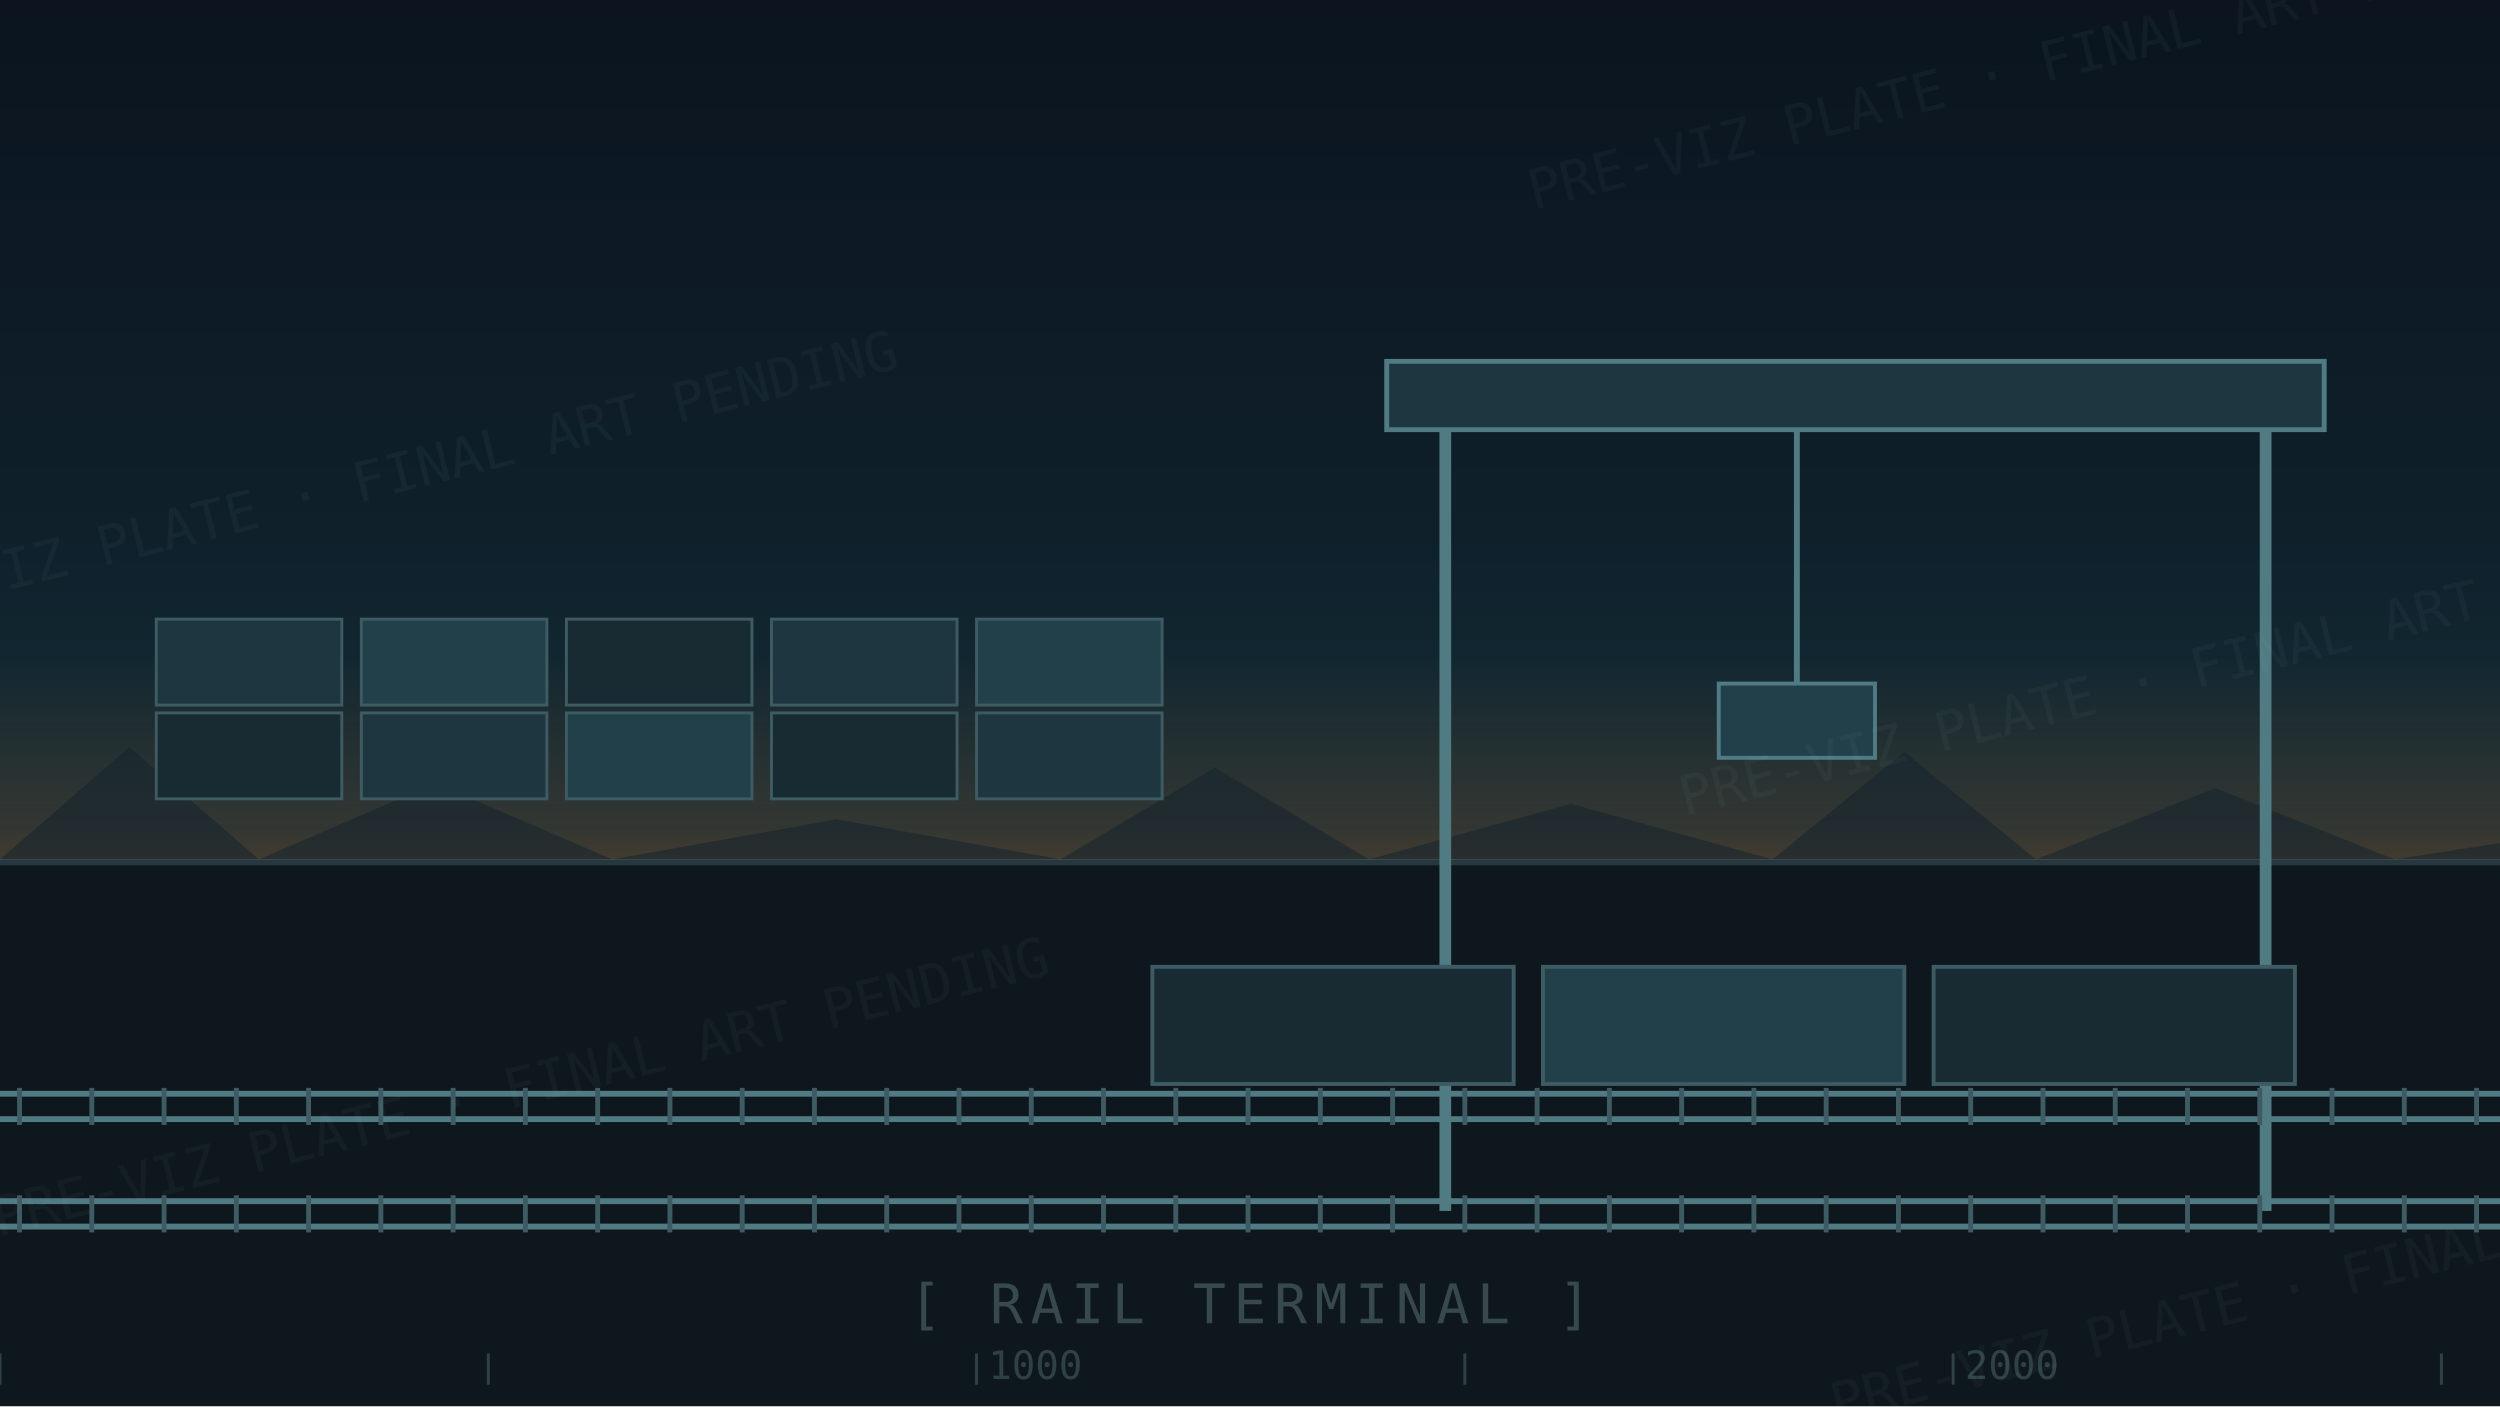
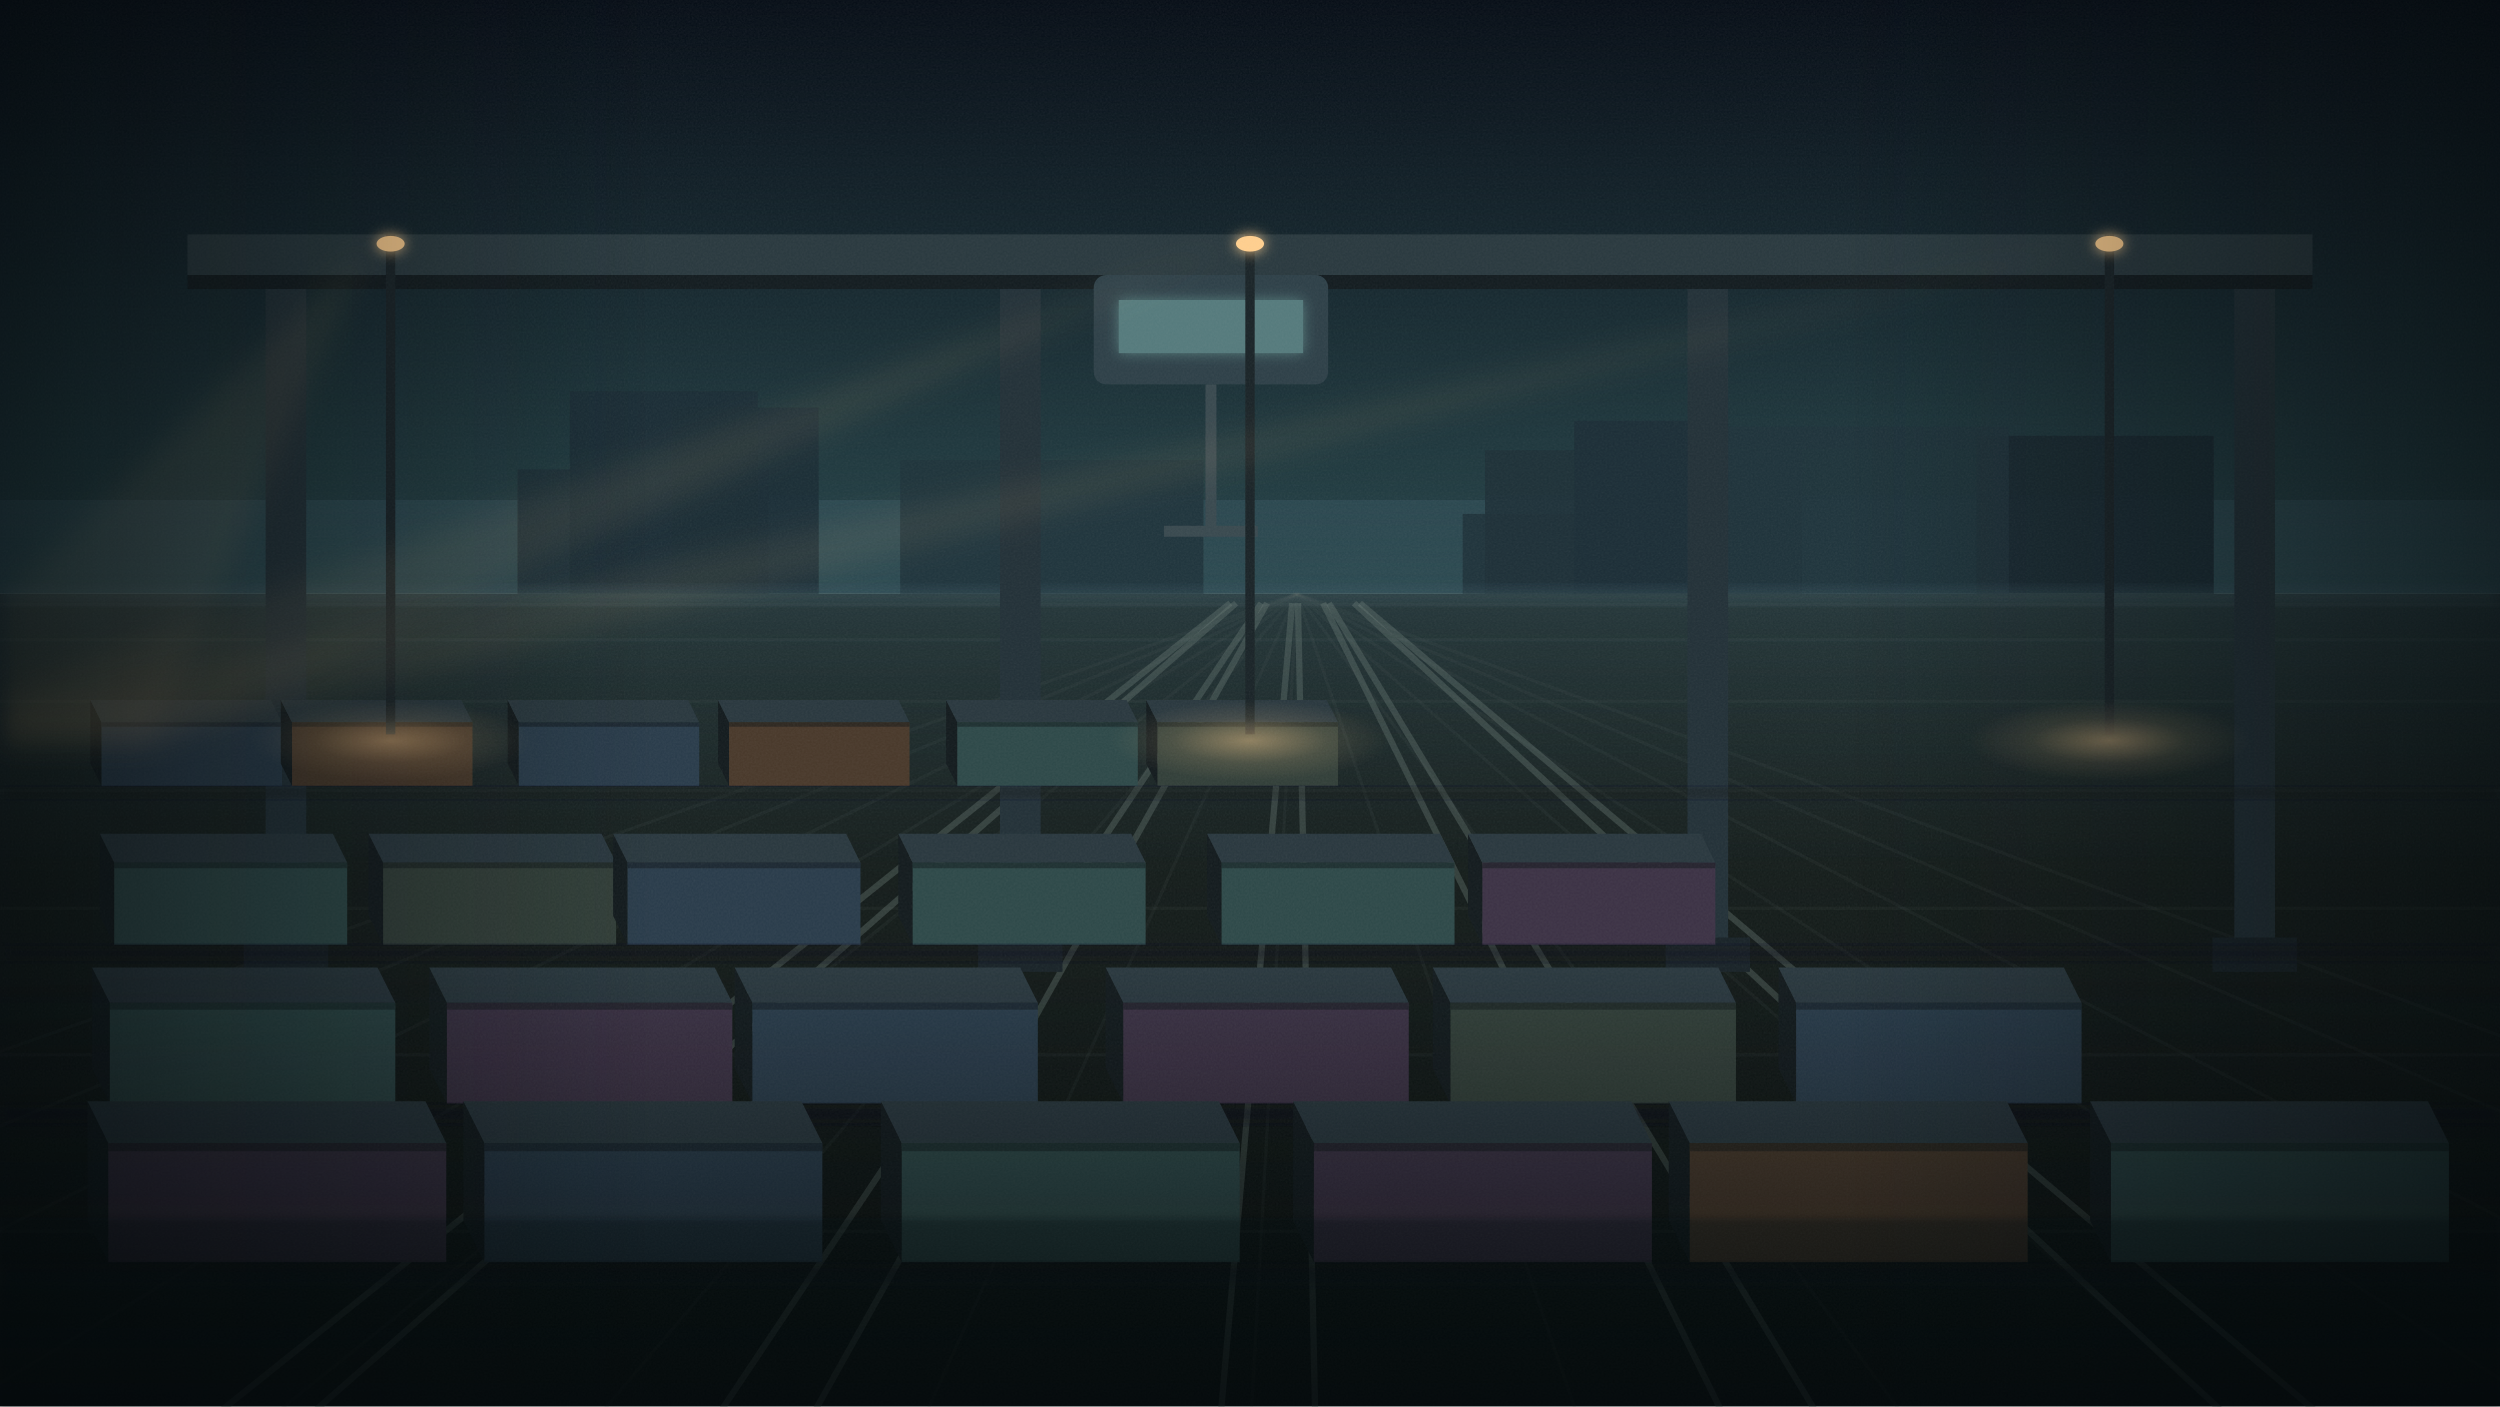
- <svg xmlns="http://www.w3.org/2000/svg" width="2560" height="1440" viewBox="0 0 2560 1440">
+ <svg xmlns="http://www.w3.org/2000/svg" width="1600" height="900" viewBox="0 0 1600 900">
  <defs>
-     <linearGradient id="sky" x1="0" y1="0" x2="0" y2="1">
-       <stop offset="0" stop-color="#0B141F" />
-       <stop offset="0.62" stop-color="#0F202B" />
-       <stop offset="1" stop-color="#153139" />
-     </linearGradient>
-     <linearGradient id="emberband" x1="0" y1="0" x2="0" y2="1">
-       <stop offset="0" stop-color="#6E4527" stop-opacity="0" />
-       <stop offset="0.85" stop-color="#6E4527" stop-opacity="0.34" />
-       <stop offset="1" stop-color="#6E4527" stop-opacity="0.5" />
-     </linearGradient>
+     <filter id="gr" filterUnits="userSpaceOnUse" primitiveUnits="userSpaceOnUse" x="0" y="0" width="200" height="200">
+       <feTurbulence type="fractalNoise" baseFrequency="0.85" numOctaves="3" seed="7" stitchTiles="stitch" />
+       <feColorMatrix values="0 0 0 0 .55 0 0 0 0 .57 0 0 0 0 .54 .7 .7 .7 0 -.78" />
+     </filter>
+     <pattern id="p-gr" patternUnits="userSpaceOnUse" width="200" height="200">
+       <rect width="200" height="200" filter="url(#gr)" />
+     </pattern>
+     <filter id="soft" x="-12%" y="-25%" width="124%" height="150%">
+       <feGaussianBlur stdDeviation="4" />
+     </filter>
+     <filter id="near" x="-10%" y="-18%" width="120%" height="136%">
+       <feGaussianBlur stdDeviation="2.2" />
+     </filter>
+     <filter id="bloom" x="-90%" y="-90%" width="280%" height="280%">
+       <feGaussianBlur stdDeviation="11" result="b" />
+       <feMerge>
+         <feMergeNode in="b" />
+         <feMergeNode in="b" />
+         <feMergeNode in="SourceGraphic" />
+       </feMerge>
+     </filter>
+     <filter id="bloom-s" x="-90%" y="-90%" width="280%" height="280%">
+       <feGaussianBlur stdDeviation="4.5" result="b" />
+       <feMerge>
+         <feMergeNode in="b" />
+         <feMergeNode in="SourceGraphic" />
+       </feMerge>
+     </filter>
+     <filter id="glow" x="-80%" y="-80%" width="260%" height="260%">
+       <feGaussianBlur stdDeviation="9" />
+     </filter>
+     <filter id="fx-bloom-s" x="-90%" y="-90%" width="280%" height="280%">
+       <feGaussianBlur stdDeviation="4.5" result="b" />
+       <feMerge>
+         <feMergeNode in="b" />
+         <feMergeNode in="SourceGraphic" />
+       </feMerge>
+     </filter>
+     <filter id="fx-glow" x="-80%" y="-80%" width="260%" height="260%">
+       <feGaussianBlur stdDeviation="9" />
+     </filter>
+     <filter id="fx-soft" x="-12%" y="-25%" width="124%" height="150%">
+       <feGaussianBlur stdDeviation="4" />
+     </filter>
+     <linearGradient id="g-sky" x1="0" y1="0" x2="0" y2="1">
+       <stop offset="0" stop-color="#080f18" />
+       <stop offset="1" stop-color="#28464b" />
+     </linearGradient>
+     <linearGradient id="g-floor" x1="0" y1="0" x2="0" y2="1">
+       <stop offset="0" stop-color="#1b2422" />
+       <stop offset="1" stop-color="#0c1211" />
+     </linearGradient>
+     <linearGradient id="g-haze" x1="0" y1="0" x2="0" y2="1">
+       <stop offset="0" stop-color="#33505a" stop-opacity="0.6" />
+       <stop offset="1" stop-color="#33505a" stop-opacity="0" />
+     </linearGradient>
+     <linearGradient id="g-vl" x1="0" y1="0" x2="1" y2="0">
+       <stop offset="0" stop-color="#04090b" stop-opacity="0.6" />
+       <stop offset="1" stop-color="#04090b" stop-opacity="0" />
+     </linearGradient>
+     <linearGradient id="g-vr" x1="1" y1="0" x2="0" y2="0">
+       <stop offset="0" stop-color="#04090b" stop-opacity="0.6" />
+       <stop offset="1" stop-color="#04090b" stop-opacity="0" />
+     </linearGradient>
+     <linearGradient id="g-vb" x1="0" y1="1" x2="0" y2="0">
+       <stop offset="0" stop-color="#04090b" stop-opacity="0.72" />
+       <stop offset="1" stop-color="#04090b" stop-opacity="0" />
+     </linearGradient>
+     <radialGradient id="g-pool">
+       <stop offset="0" stop-color="#ffcf8f" stop-opacity="0.45" />
+       <stop offset="0.55" stop-color="#ffcf8f" stop-opacity="0.12" />
+       <stop offset="1" stop-color="#ffcf8f" stop-opacity="0" />
+     </radialGradient>
+     <radialGradient id="g-pool-t">
+       <stop offset="0" stop-color="#7fe6d6" stop-opacity="0.4" />
+       <stop offset="1" stop-color="#7fe6d6" stop-opacity="0" />
+     </radialGradient>
  </defs>
-   <rect x="0" y="0" width="2560" height="880" fill="url(#sky)" />
-   <rect x="0" y="670" width="2560" height="210" fill="url(#emberband)" />
-   <path d="M 0 880 L 132.5 765 L 265 880 L 446 802 L 627 880 L 856.5 839 L 1086 880 L 1244 786 L 1402 880 L 1608.5 823 L 1815 880 L 1950 770 L 2085 880 L 2268.5 807 L 2452 880 L 2684 844 L 2916 880 Z" fill="#14232B" opacity="0.55" />
-   <rect x="0" y="880" width="2560" height="560" fill="#0E171D" />
-   <rect x="0" y="880" width="2560" height="6" fill="#3E5A62" opacity="0.5" />
-   <rect x="160" y="730" width="190" height="88" fill="#182B33" stroke="#3E5A62" stroke-width="3" />
-   <rect x="370" y="730" width="190" height="88" fill="#1E3640" stroke="#3E5A62" stroke-width="3" />
-   <rect x="580" y="730" width="190" height="88" fill="#22404A" stroke="#3E5A62" stroke-width="3" />
-   <rect x="790" y="730" width="190" height="88" fill="#182B33" stroke="#3E5A62" stroke-width="3" />
-   <rect x="1000" y="730" width="190" height="88" fill="#1E3640" stroke="#3E5A62" stroke-width="3" />
-   <rect x="160" y="634" width="190" height="88" fill="#1E3640" stroke="#3E5A62" stroke-width="3" />
-   <rect x="370" y="634" width="190" height="88" fill="#22404A" stroke="#3E5A62" stroke-width="3" />
-   <rect x="580" y="634" width="190" height="88" fill="#182B33" stroke="#3E5A62" stroke-width="3" />
-   <rect x="790" y="634" width="190" height="88" fill="#1E3640" stroke="#3E5A62" stroke-width="3" />
-   <rect x="1000" y="634" width="190" height="88" fill="#22404A" stroke="#3E5A62" stroke-width="3" />
-   <line x1="1480" y1="1240" x2="1480" y2="420" stroke="#517B82" stroke-width="12" />
-   <line x1="2320" y1="1240" x2="2320" y2="420" stroke="#517B82" stroke-width="12" />
-   <rect x="1420" y="370" width="960" height="70" fill="#1E3640" stroke="#517B82" stroke-width="5" />
-   <line x1="1840" y1="440" x2="1840" y2="700" stroke="#517B82" stroke-width="6" />
-   <rect x="1760" y="700" width="160" height="76" fill="#22404A" stroke="#517B82" stroke-width="4" />
-   <line x1="0" y1="1120" x2="2560" y2="1120" stroke="#517B82" stroke-width="6" />
-   <line x1="0" y1="1146" x2="2560" y2="1146" stroke="#517B82" stroke-width="6" />
-   <line x1="20" y1="1114" x2="20" y2="1152" stroke="#3E5A62" stroke-width="5" />
-   <line x1="94" y1="1114" x2="94" y2="1152" stroke="#3E5A62" stroke-width="5" />
-   <line x1="168" y1="1114" x2="168" y2="1152" stroke="#3E5A62" stroke-width="5" />
-   <line x1="242" y1="1114" x2="242" y2="1152" stroke="#3E5A62" stroke-width="5" />
-   <line x1="316" y1="1114" x2="316" y2="1152" stroke="#3E5A62" stroke-width="5" />
-   <line x1="390" y1="1114" x2="390" y2="1152" stroke="#3E5A62" stroke-width="5" />
-   <line x1="464" y1="1114" x2="464" y2="1152" stroke="#3E5A62" stroke-width="5" />
-   <line x1="538" y1="1114" x2="538" y2="1152" stroke="#3E5A62" stroke-width="5" />
-   <line x1="612" y1="1114" x2="612" y2="1152" stroke="#3E5A62" stroke-width="5" />
-   <line x1="686" y1="1114" x2="686" y2="1152" stroke="#3E5A62" stroke-width="5" />
-   <line x1="760" y1="1114" x2="760" y2="1152" stroke="#3E5A62" stroke-width="5" />
-   <line x1="834" y1="1114" x2="834" y2="1152" stroke="#3E5A62" stroke-width="5" />
-   <line x1="908" y1="1114" x2="908" y2="1152" stroke="#3E5A62" stroke-width="5" />
-   <line x1="982" y1="1114" x2="982" y2="1152" stroke="#3E5A62" stroke-width="5" />
-   <line x1="1056" y1="1114" x2="1056" y2="1152" stroke="#3E5A62" stroke-width="5" />
-   <line x1="1130" y1="1114" x2="1130" y2="1152" stroke="#3E5A62" stroke-width="5" />
-   <line x1="1204" y1="1114" x2="1204" y2="1152" stroke="#3E5A62" stroke-width="5" />
-   <line x1="1278" y1="1114" x2="1278" y2="1152" stroke="#3E5A62" stroke-width="5" />
-   <line x1="1352" y1="1114" x2="1352" y2="1152" stroke="#3E5A62" stroke-width="5" />
-   <line x1="1426" y1="1114" x2="1426" y2="1152" stroke="#3E5A62" stroke-width="5" />
-   <line x1="1500" y1="1114" x2="1500" y2="1152" stroke="#3E5A62" stroke-width="5" />
-   <line x1="1574" y1="1114" x2="1574" y2="1152" stroke="#3E5A62" stroke-width="5" />
-   <line x1="1648" y1="1114" x2="1648" y2="1152" stroke="#3E5A62" stroke-width="5" />
-   <line x1="1722" y1="1114" x2="1722" y2="1152" stroke="#3E5A62" stroke-width="5" />
-   <line x1="1796" y1="1114" x2="1796" y2="1152" stroke="#3E5A62" stroke-width="5" />
-   <line x1="1870" y1="1114" x2="1870" y2="1152" stroke="#3E5A62" stroke-width="5" />
-   <line x1="1944" y1="1114" x2="1944" y2="1152" stroke="#3E5A62" stroke-width="5" />
-   <line x1="2018" y1="1114" x2="2018" y2="1152" stroke="#3E5A62" stroke-width="5" />
-   <line x1="2092" y1="1114" x2="2092" y2="1152" stroke="#3E5A62" stroke-width="5" />
-   <line x1="2166" y1="1114" x2="2166" y2="1152" stroke="#3E5A62" stroke-width="5" />
-   <line x1="2240" y1="1114" x2="2240" y2="1152" stroke="#3E5A62" stroke-width="5" />
-   <line x1="2314" y1="1114" x2="2314" y2="1152" stroke="#3E5A62" stroke-width="5" />
-   <line x1="2388" y1="1114" x2="2388" y2="1152" stroke="#3E5A62" stroke-width="5" />
-   <line x1="2462" y1="1114" x2="2462" y2="1152" stroke="#3E5A62" stroke-width="5" />
-   <line x1="2536" y1="1114" x2="2536" y2="1152" stroke="#3E5A62" stroke-width="5" />
-   <line x1="0" y1="1230" x2="2560" y2="1230" stroke="#517B82" stroke-width="6" />
-   <line x1="0" y1="1256" x2="2560" y2="1256" stroke="#517B82" stroke-width="6" />
-   <line x1="20" y1="1224" x2="20" y2="1262" stroke="#3E5A62" stroke-width="5" />
-   <line x1="94" y1="1224" x2="94" y2="1262" stroke="#3E5A62" stroke-width="5" />
-   <line x1="168" y1="1224" x2="168" y2="1262" stroke="#3E5A62" stroke-width="5" />
-   <line x1="242" y1="1224" x2="242" y2="1262" stroke="#3E5A62" stroke-width="5" />
-   <line x1="316" y1="1224" x2="316" y2="1262" stroke="#3E5A62" stroke-width="5" />
-   <line x1="390" y1="1224" x2="390" y2="1262" stroke="#3E5A62" stroke-width="5" />
-   <line x1="464" y1="1224" x2="464" y2="1262" stroke="#3E5A62" stroke-width="5" />
-   <line x1="538" y1="1224" x2="538" y2="1262" stroke="#3E5A62" stroke-width="5" />
-   <line x1="612" y1="1224" x2="612" y2="1262" stroke="#3E5A62" stroke-width="5" />
-   <line x1="686" y1="1224" x2="686" y2="1262" stroke="#3E5A62" stroke-width="5" />
-   <line x1="760" y1="1224" x2="760" y2="1262" stroke="#3E5A62" stroke-width="5" />
-   <line x1="834" y1="1224" x2="834" y2="1262" stroke="#3E5A62" stroke-width="5" />
-   <line x1="908" y1="1224" x2="908" y2="1262" stroke="#3E5A62" stroke-width="5" />
-   <line x1="982" y1="1224" x2="982" y2="1262" stroke="#3E5A62" stroke-width="5" />
-   <line x1="1056" y1="1224" x2="1056" y2="1262" stroke="#3E5A62" stroke-width="5" />
-   <line x1="1130" y1="1224" x2="1130" y2="1262" stroke="#3E5A62" stroke-width="5" />
-   <line x1="1204" y1="1224" x2="1204" y2="1262" stroke="#3E5A62" stroke-width="5" />
-   <line x1="1278" y1="1224" x2="1278" y2="1262" stroke="#3E5A62" stroke-width="5" />
-   <line x1="1352" y1="1224" x2="1352" y2="1262" stroke="#3E5A62" stroke-width="5" />
-   <line x1="1426" y1="1224" x2="1426" y2="1262" stroke="#3E5A62" stroke-width="5" />
-   <line x1="1500" y1="1224" x2="1500" y2="1262" stroke="#3E5A62" stroke-width="5" />
-   <line x1="1574" y1="1224" x2="1574" y2="1262" stroke="#3E5A62" stroke-width="5" />
-   <line x1="1648" y1="1224" x2="1648" y2="1262" stroke="#3E5A62" stroke-width="5" />
-   <line x1="1722" y1="1224" x2="1722" y2="1262" stroke="#3E5A62" stroke-width="5" />
-   <line x1="1796" y1="1224" x2="1796" y2="1262" stroke="#3E5A62" stroke-width="5" />
-   <line x1="1870" y1="1224" x2="1870" y2="1262" stroke="#3E5A62" stroke-width="5" />
-   <line x1="1944" y1="1224" x2="1944" y2="1262" stroke="#3E5A62" stroke-width="5" />
-   <line x1="2018" y1="1224" x2="2018" y2="1262" stroke="#3E5A62" stroke-width="5" />
-   <line x1="2092" y1="1224" x2="2092" y2="1262" stroke="#3E5A62" stroke-width="5" />
-   <line x1="2166" y1="1224" x2="2166" y2="1262" stroke="#3E5A62" stroke-width="5" />
-   <line x1="2240" y1="1224" x2="2240" y2="1262" stroke="#3E5A62" stroke-width="5" />
-   <line x1="2314" y1="1224" x2="2314" y2="1262" stroke="#3E5A62" stroke-width="5" />
-   <line x1="2388" y1="1224" x2="2388" y2="1262" stroke="#3E5A62" stroke-width="5" />
-   <line x1="2462" y1="1224" x2="2462" y2="1262" stroke="#3E5A62" stroke-width="5" />
-   <line x1="2536" y1="1224" x2="2536" y2="1262" stroke="#3E5A62" stroke-width="5" />
-   <rect x="1180" y="990" width="370" height="120" fill="#182B33" stroke="#3E5A62" stroke-width="4" />
-   <rect x="1580" y="990" width="370" height="120" fill="#22404A" stroke="#3E5A62" stroke-width="4" />
-   <rect x="1980" y="990" width="370" height="120" fill="#182B33" stroke="#3E5A62" stroke-width="4" />
-   <text x="1280" y="1355" font-family="ui-monospace, 'Cascadia Mono', 'Menlo', monospace" font-size="56" letter-spacing="7.84" text-anchor="middle" fill="rgba(150,192,185,0.3)">[ RAIL TERMINAL ]</text>
-   <g font-family="ui-monospace, 'Cascadia Mono', 'Menlo', monospace" font-size="40" fill="rgba(150,192,185,0.25)">
-     <line x1="0" y1="1386" x2="0" y2="1418" stroke="rgba(150,192,185,0.25)" stroke-width="3" />
-     <line x1="500" y1="1386" x2="500" y2="1418" stroke="rgba(150,192,185,0.25)" stroke-width="3" />
-     <line x1="1000" y1="1386" x2="1000" y2="1418" stroke="rgba(150,192,185,0.25)" stroke-width="3" />
-     <text x="1012" y="1412">1000</text>
-     <line x1="1500" y1="1386" x2="1500" y2="1418" stroke="rgba(150,192,185,0.25)" stroke-width="3" />
-     <line x1="2000" y1="1386" x2="2000" y2="1418" stroke="rgba(150,192,185,0.25)" stroke-width="3" />
-     <text x="2012" y="1412">2000</text>
-     <line x1="2500" y1="1386" x2="2500" y2="1418" stroke="rgba(150,192,185,0.25)" stroke-width="3" />
+   <rect width="1600" height="380" fill="url(#g-sky)" />
+   <rect y="380" width="1600" height="520" fill="url(#g-floor)" />
+   <rect y="320" width="1600" height="240" fill="url(#g-haze)" />
+   <rect x="331.2" y="300.4" width="160.7" height="79.6" fill="#1e3038" opacity="0.9" />
+   <rect x="936.1" y="328.9" width="98.5" height="51.1" fill="#20333b" opacity="0.9" />
+   <rect x="364.6" y="250.3" width="120.5" height="129.7" fill="#1c2e36" opacity="0.9" />
+   <rect x="1264.9" y="278.9" width="151.9" height="101.1" fill="#1a2931" opacity="0.9" />
+   <rect x="950.4" y="288.1" width="202.8" height="91.9" fill="#1f3139" opacity="0.9" />
+   <rect x="1007.4" y="269.3" width="98.3" height="110.7" fill="#1d2f37" opacity="0.9" />
+   <rect x="430" y="260.8" width="94" height="119.2" fill="#1c2e36" opacity="0.9" />
+   <rect x="1081.4" y="272.9" width="204.2" height="107.1" fill="#20343c" opacity="0.9" />
+   <rect x="576.1" y="294.4" width="194.1" height="85.6" fill="#20343c" opacity="0.9" />
+   <g filter="url(#soft)">
+     <rect y="376" width="1600" height="10" fill="#3b5a5e" opacity="0.4" />
  </g>
-   <g font-family="ui-monospace, 'Cascadia Mono', 'Menlo', monospace" font-size="56" fill="rgba(150,192,185,0.05)" transform="rotate(-14 1280 720)" text-anchor="middle">
-     <text x="460" y="300">PRE-VIZ PLATE · FINAL ART PENDING</text>
-     <text x="2240" y="300">PRE-VIZ PLATE · FINAL ART PENDING</text>
-     <text x="460" y="940">PRE-VIZ PLATE · FINAL ART PENDING</text>
-     <text x="2240" y="940">PRE-VIZ PLATE · FINAL ART PENDING</text>
-     <text x="460" y="1580">PRE-VIZ PLATE · FINAL ART PENDING</text>
-     <text x="2240" y="1580">PRE-VIZ PLATE · FINAL ART PENDING</text>
-   </g>
+   <path d="M -700 920 L 830 380" stroke="#5b6b66" stroke-width="2" opacity="0.1" fill="none" />
+   <path d="M -485.7 920 L 830 380" stroke="#5b6b66" stroke-width="2" opacity="0.1" fill="none" />
+   <path d="M -271.4 920 L 830 380" stroke="#5b6b66" stroke-width="2" opacity="0.1" fill="none" />
+   <path d="M -57.1 920 L 830 380" stroke="#5b6b66" stroke-width="2" opacity="0.1" fill="none" />
+   <path d="M 157.1 920 L 830 380" stroke="#5b6b66" stroke-width="2" opacity="0.1" fill="none" />
+   <path d="M 371.4 920 L 830 380" stroke="#5b6b66" stroke-width="2" opacity="0.1" fill="none" />
+   <path d="M 585.7 920 L 830 380" stroke="#5b6b66" stroke-width="2" opacity="0.1" fill="none" />
+   <path d="M 800 920 L 830 380" stroke="#5b6b66" stroke-width="2" opacity="0.1" fill="none" />
+   <path d="M 1014.3 920 L 830 380" stroke="#5b6b66" stroke-width="2" opacity="0.1" fill="none" />
+   <path d="M 1228.6 920 L 830 380" stroke="#5b6b66" stroke-width="2" opacity="0.1" fill="none" />
+   <path d="M 1442.9 920 L 830 380" stroke="#5b6b66" stroke-width="2" opacity="0.1" fill="none" />
+   <path d="M 1657.1 920 L 830 380" stroke="#5b6b66" stroke-width="2" opacity="0.1" fill="none" />
+   <path d="M 1871.4 920 L 830 380" stroke="#5b6b66" stroke-width="2" opacity="0.1" fill="none" />
+   <path d="M 2085.7 920 L 830 380" stroke="#5b6b66" stroke-width="2" opacity="0.1" fill="none" />
+   <path d="M 2300 920 L 830 380" stroke="#5b6b66" stroke-width="2" opacity="0.1" fill="none" />
+   <path d="M 0 386.9 L 1600 386.9" stroke="#5b6b66" stroke-width="2" opacity="0.1" fill="none" />
+   <path d="M 0 409.4 L 1600 409.4" stroke="#5b6b66" stroke-width="2" opacity="0.1" fill="none" />
+   <path d="M 0 448.8 L 1600 448.8" stroke="#5b6b66" stroke-width="2" opacity="0.1" fill="none" />
+   <path d="M 0 506 L 1600 506" stroke="#5b6b66" stroke-width="2" opacity="0.1" fill="none" />
+   <path d="M 0 581.3 L 1600 581.3" stroke="#5b6b66" stroke-width="2" opacity="0.1" fill="none" />
+   <path d="M 0 675.1 L 1600 675.1" stroke="#5b6b66" stroke-width="2" opacity="0.1" fill="none" />
+   <path d="M 0 788 L 1600 788" stroke="#5b6b66" stroke-width="2" opacity="0.1" fill="none" />
+   <path d="M 120 920 L 787.4 386" stroke="#6d7d78" stroke-width="4" opacity="0.35" fill="none" />
+   <path d="M 182 920 L 791.1 386" stroke="#6d7d78" stroke-width="4" opacity="0.35" fill="none" />
+   <path d="M 450 920 L 807.2 386" stroke="#6d7d78" stroke-width="4" opacity="0.35" fill="none" />
+   <path d="M 512 920 L 810.9 386" stroke="#6d7d78" stroke-width="4" opacity="0.35" fill="none" />
+   <path d="M 780 920 L 827 386" stroke="#6d7d78" stroke-width="4" opacity="0.35" fill="none" />
+   <path d="M 842 920 L 830.7 386" stroke="#6d7d78" stroke-width="4" opacity="0.35" fill="none" />
+   <path d="M 1110 920 L 846.8 386" stroke="#6d7d78" stroke-width="4" opacity="0.35" fill="none" />
+   <path d="M 1172 920 L 850.5 386" stroke="#6d7d78" stroke-width="4" opacity="0.35" fill="none" />
+   <path d="M 1440 920 L 866.6 386" stroke="#6d7d78" stroke-width="4" opacity="0.35" fill="none" />
+   <path d="M 1502 920 L 870.3 386" stroke="#6d7d78" stroke-width="4" opacity="0.35" fill="none" />
+   <rect x="120" y="150" width="1360" height="26" fill="#2b3a40" />
+   <rect x="120" y="176" width="1360" height="9" fill="#141d21" />
+   <rect x="170" y="185" width="26" height="430" fill="#243239" />
+   <rect x="156" y="600" width="54" height="22" fill="#1a2429" />
+   <rect x="640" y="185" width="26" height="430" fill="#243239" />
+   <rect x="626" y="600" width="54" height="22" fill="#1a2429" />
+   <rect x="1080" y="185" width="26" height="430" fill="#243239" />
+   <rect x="1066" y="600" width="54" height="22" fill="#1a2429" />
+   <rect x="1430" y="185" width="26" height="430" fill="#243239" />
+   <rect x="1416" y="600" width="54" height="22" fill="#1a2429" />
+   <rect x="700" y="176" width="150" height="70" rx="8" fill="#2f4149" />
+   <rect x="716" y="192" width="118" height="34" fill="#9fe8dc" opacity="0.35" filter="url(#bloom-s)" />
+   <path d="M 775 246 L 775 340 M 745 340 h 60" stroke="#3a4a50" stroke-width="7" fill="none" />
+   <path d="M 65 503 L 57.8 488.7 L 57.8 448 L 65 462.3 Z" fill="#141c1f" />
+   <path d="M 65 462.3 L 180.5 462.3 L 173.3 448 L 57.8 448 Z" fill="#2b3940" />
+   <rect x="65" y="462.3" width="115.5" height="40.7" fill="#2b3d4c" />
+   <rect x="65" y="462.3" width="115.5" height="2.8" fill="#0d1416" opacity="0.45" />
+   <path d="M 186.9 503 L 179.7 488.7 L 179.7 448 L 186.9 462.3 Z" fill="#141c1f" />
+   <path d="M 186.9 462.3 L 302.4 462.3 L 295.2 448 L 179.7 448 Z" fill="#2b3940" />
+   <rect x="186.9" y="462.3" width="115.5" height="40.7" fill="#4a3a2c" />
+   <rect x="186.9" y="462.3" width="115.5" height="2.8" fill="#0d1416" opacity="0.45" />
+   <path d="M 332 503 L 324.9 488.7 L 324.9 448 L 332 462.3 Z" fill="#141c1f" />
+   <path d="M 332 462.3 L 447.5 462.3 L 440.4 448 L 324.9 448 Z" fill="#2b3940" />
+   <rect x="332" y="462.3" width="115.5" height="40.7" fill="#2b3d4c" />
+   <rect x="332" y="462.3" width="115.5" height="2.8" fill="#0d1416" opacity="0.45" />
+   <path d="M 466.6 503 L 459.5 488.7 L 459.5 448 L 466.6 462.3 Z" fill="#141c1f" />
+   <path d="M 466.6 462.3 L 582.1 462.3 L 575 448 L 459.5 448 Z" fill="#2b3940" />
+   <rect x="466.6" y="462.3" width="115.5" height="40.7" fill="#4a3a2c" />
+   <rect x="466.6" y="462.3" width="115.5" height="2.8" fill="#0d1416" opacity="0.45" />
+   <path d="M 612.7 503 L 605.5 488.7 L 605.5 448 L 612.7 462.3 Z" fill="#141c1f" />
+   <path d="M 612.7 462.3 L 728.2 462.3 L 721 448 L 605.5 448 Z" fill="#2b3940" />
+   <rect x="612.7" y="462.3" width="115.5" height="40.7" fill="#2f4a4a" />
+   <rect x="612.7" y="462.3" width="115.5" height="2.8" fill="#0d1416" opacity="0.45" />
+   <path d="M 740.8 503 L 733.6 488.7 L 733.6 448 L 740.8 462.3 Z" fill="#141c1f" />
+   <path d="M 740.8 462.3 L 856.3 462.3 L 849.1 448 L 733.6 448 Z" fill="#2b3940" />
+   <rect x="740.8" y="462.3" width="115.5" height="40.7" fill="#33403a" />
+   <rect x="740.8" y="462.3" width="115.5" height="2.8" fill="#0d1416" opacity="0.45" />
+   <rect x="0" y="504.1" width="1600" height="6.6" fill="#0a1012" opacity="0.5" filter="url(#soft)" />
+   <path d="M 73.1 604.6 L 63.9 586.1 L 63.9 533.6 L 73.1 552.1 Z" fill="#141c1f" />
+   <path d="M 73.1 552.1 L 222.2 552.1 L 213 533.6 L 63.9 533.6 Z" fill="#2b3940" />
+   <rect x="73.1" y="552.1" width="149.1" height="52.5" fill="#2f4a4a" />
+   <rect x="73.1" y="552.1" width="149.1" height="3.6" fill="#0d1416" opacity="0.45" />
+   <path d="M 245.2 604.6 L 235.9 586.1 L 235.9 533.6 L 245.2 552.1 Z" fill="#141c1f" />
+   <path d="M 245.2 552.1 L 394.3 552.1 L 385 533.6 L 235.9 533.6 Z" fill="#2b3940" />
+   <rect x="245.2" y="552.1" width="149.1" height="52.5" fill="#33403a" />
+   <rect x="245.2" y="552.1" width="149.1" height="3.6" fill="#0d1416" opacity="0.45" />
+   <path d="M 401.6 604.6 L 392.4 586.1 L 392.4 533.6 L 401.6 552.1 Z" fill="#141c1f" />
+   <path d="M 401.6 552.1 L 550.7 552.1 L 541.5 533.6 L 392.4 533.6 Z" fill="#2b3940" />
+   <rect x="401.6" y="552.1" width="149.1" height="52.5" fill="#2b3d4c" />
+   <rect x="401.6" y="552.1" width="149.1" height="3.6" fill="#0d1416" opacity="0.45" />
+   <path d="M 584.1 604.6 L 574.9 586.1 L 574.9 533.6 L 584.1 552.1 Z" fill="#141c1f" />
+   <path d="M 584.1 552.1 L 733.2 552.1 L 724 533.6 L 574.9 533.6 Z" fill="#2b3940" />
+   <rect x="584.1" y="552.1" width="149.1" height="52.5" fill="#2f4a4a" />
+   <rect x="584.1" y="552.1" width="149.1" height="3.6" fill="#0d1416" opacity="0.45" />
+   <path d="M 781.8 604.6 L 772.5 586.1 L 772.5 533.6 L 781.8 552.1 Z" fill="#141c1f" />
+   <path d="M 781.8 552.1 L 930.9 552.1 L 921.6 533.6 L 772.5 533.6 Z" fill="#2b3940" />
+   <rect x="781.8" y="552.1" width="149.1" height="52.5" fill="#2f4a4a" />
+   <rect x="781.8" y="552.1" width="149.1" height="3.6" fill="#0d1416" opacity="0.45" />
+   <path d="M 948.7 604.6 L 939.5 586.1 L 939.5 533.6 L 948.7 552.1 Z" fill="#141c1f" />
+   <path d="M 948.7 552.1 L 1097.8 552.1 L 1088.6 533.6 L 939.5 533.6 Z" fill="#2b3940" />
+   <rect x="948.7" y="552.1" width="149.1" height="52.5" fill="#3d3346" />
+   <rect x="948.7" y="552.1" width="149.1" height="3.6" fill="#0d1416" opacity="0.45" />
+   <rect x="0" y="606" width="1600" height="8.5" fill="#0a1012" opacity="0.5" filter="url(#soft)" />
+   <path d="M 70.3 706.2 L 58.9 683.6 L 58.9 619.2 L 70.3 641.8 Z" fill="#141c1f" />
+   <path d="M 70.3 641.8 L 253 641.8 L 241.6 619.2 L 58.9 619.2 Z" fill="#2b3940" />
+   <rect x="70.3" y="641.8" width="182.7" height="64.4" fill="#2f4a4a" />
+   <rect x="70.3" y="641.8" width="182.7" height="4.4" fill="#0d1416" opacity="0.45" />
+   <path d="M 286 706.2 L 274.7 683.6 L 274.7 619.2 L 286 641.8 Z" fill="#141c1f" />
+   <path d="M 286 641.8 L 468.7 641.8 L 457.4 619.2 L 274.7 619.2 Z" fill="#2b3940" />
+   <rect x="286" y="641.8" width="182.7" height="64.4" fill="#3d3346" />
+   <rect x="286" y="641.8" width="182.7" height="4.4" fill="#0d1416" opacity="0.45" />
+   <path d="M 481.5 706.2 L 470.2 683.6 L 470.2 619.2 L 481.5 641.8 Z" fill="#141c1f" />
+   <path d="M 481.5 641.8 L 664.2 641.8 L 652.9 619.2 L 470.2 619.2 Z" fill="#2b3940" />
+   <rect x="481.5" y="641.8" width="182.7" height="64.4" fill="#2b3d4c" />
+   <rect x="481.5" y="641.8" width="182.7" height="4.4" fill="#0d1416" opacity="0.45" />
+   <path d="M 718.9 706.2 L 707.6 683.6 L 707.6 619.2 L 718.9 641.8 Z" fill="#141c1f" />
+   <path d="M 718.9 641.8 L 901.6 641.8 L 890.3 619.2 L 707.6 619.2 Z" fill="#2b3940" />
+   <rect x="718.9" y="641.8" width="182.7" height="64.4" fill="#3d3346" />
+   <rect x="718.9" y="641.8" width="182.7" height="4.4" fill="#0d1416" opacity="0.45" />
+   <path d="M 928.3 706.2 L 917 683.6 L 917 619.2 L 928.3 641.8 Z" fill="#141c1f" />
+   <path d="M 928.3 641.8 L 1111 641.8 L 1099.7 619.2 L 917 619.2 Z" fill="#2b3940" />
+   <rect x="928.3" y="641.8" width="182.7" height="64.4" fill="#33403a" />
+   <rect x="928.3" y="641.8" width="182.7" height="4.4" fill="#0d1416" opacity="0.45" />
+   <path d="M 1149.5 706.2 L 1138.2 683.6 L 1138.2 619.2 L 1149.5 641.8 Z" fill="#141c1f" />
+   <path d="M 1149.5 641.8 L 1332.2 641.8 L 1320.9 619.2 L 1138.2 619.2 Z" fill="#2b3940" />
+   <rect x="1149.5" y="641.8" width="182.7" height="64.4" fill="#2b3d4c" />
+   <rect x="1149.5" y="641.8" width="182.7" height="4.4" fill="#0d1416" opacity="0.45" />
+   <rect x="0" y="707.9" width="1600" height="10.4" fill="#0a1012" opacity="0.5" filter="url(#soft)" />
+   <path d="M 69.3 807.8 L 56 781 L 56 704.8 L 69.3 731.6 Z" fill="#141c1f" />
+   <path d="M 69.3 731.6 L 285.6 731.6 L 272.3 704.8 L 56 704.8 Z" fill="#2b3940" />
+   <rect x="69.3" y="731.6" width="216.3" height="76.2" fill="#3d3346" />
+   <rect x="69.3" y="731.6" width="216.3" height="5.2" fill="#0d1416" opacity="0.45" />
+   <path d="M 310 807.8 L 296.6 781 L 296.6 704.8 L 310 731.6 Z" fill="#141c1f" />
+   <path d="M 310 731.6 L 526.3 731.6 L 512.9 704.8 L 296.6 704.8 Z" fill="#2b3940" />
+   <rect x="310" y="731.6" width="216.3" height="76.2" fill="#2b3d4c" />
+   <rect x="310" y="731.6" width="216.3" height="5.2" fill="#0d1416" opacity="0.45" />
+   <path d="M 577.1 807.8 L 563.8 781 L 563.8 704.8 L 577.1 731.6 Z" fill="#141c1f" />
+   <path d="M 577.1 731.6 L 793.4 731.6 L 780.1 704.8 L 563.8 704.8 Z" fill="#2b3940" />
+   <rect x="577.1" y="731.6" width="216.3" height="76.2" fill="#2f4a4a" />
+   <rect x="577.1" y="731.6" width="216.3" height="5.2" fill="#0d1416" opacity="0.45" />
+   <path d="M 840.9 807.8 L 827.6 781 L 827.6 704.8 L 840.9 731.6 Z" fill="#141c1f" />
+   <path d="M 840.9 731.6 L 1057.2 731.6 L 1043.9 704.8 L 827.6 704.8 Z" fill="#2b3940" />
+   <rect x="840.9" y="731.6" width="216.3" height="76.2" fill="#3d3346" />
+   <rect x="840.9" y="731.6" width="216.3" height="5.2" fill="#0d1416" opacity="0.45" />
+   <path d="M 1081.4 807.8 L 1068 781 L 1068 704.8 L 1081.4 731.6 Z" fill="#141c1f" />
+   <path d="M 1081.4 731.6 L 1297.7 731.6 L 1284.3 704.8 L 1068 704.8 Z" fill="#2b3940" />
+   <rect x="1081.4" y="731.6" width="216.3" height="76.2" fill="#4a3a2c" />
+   <rect x="1081.4" y="731.6" width="216.3" height="5.2" fill="#0d1416" opacity="0.45" />
+   <path d="M 1351 807.8 L 1337.6 781 L 1337.6 704.8 L 1351 731.6 Z" fill="#141c1f" />
+   <path d="M 1351 731.6 L 1567.3 731.6 L 1553.9 704.8 L 1337.6 704.8 Z" fill="#2b3940" />
+   <rect x="1351" y="731.6" width="216.3" height="76.2" fill="#2f4a4a" />
+   <rect x="1351" y="731.6" width="216.3" height="5.2" fill="#0d1416" opacity="0.45" />
+   <rect x="0" y="809.9" width="1600" height="12.4" fill="#0a1012" opacity="0.5" filter="url(#soft)" />
+   <rect x="247" y="150" width="6" height="320" fill="#1b2529" />
+   <ellipse cx="250" cy="156" rx="9" ry="5" fill="#ffcf8f" filter="url(#bloom-s)" />
+   <ellipse cx="250" cy="474" rx="90" ry="26" fill="url(#g-pool)" />
+   <path d="M 236 158 L 96 476 L -96 476 Z" fill="#ffcf8f" opacity="0.08" filter="url(#glow)" />
+   <rect x="797" y="150" width="6" height="320" fill="#1b2529" />
+   <ellipse cx="800" cy="156" rx="9" ry="5" fill="#ffcf8f" filter="url(#bloom-s)" />
+   <ellipse cx="800" cy="474" rx="90" ry="26" fill="url(#g-pool)" />
+   <path d="M 786 158 L 96 476 L -96 476 Z" fill="#ffcf8f" opacity="0.08" filter="url(#glow)" />
+   <rect x="1347" y="150" width="6" height="320" fill="#1b2529" />
+   <ellipse cx="1350" cy="156" rx="9" ry="5" fill="#ffcf8f" filter="url(#bloom-s)" />
+   <ellipse cx="1350" cy="474" rx="90" ry="26" fill="url(#g-pool)" />
+   <path d="M 1336 158 L 96 476 L -96 476 Z" fill="#ffcf8f" opacity="0.08" filter="url(#glow)" />
+   <rect y="780" width="1600" height="120" fill="#050b0d" opacity="0.35" filter="url(#near)" />
+   <rect width="1600" height="900" fill="url(#p-gr)" opacity="0.075" />
+   <rect width="420" height="900" fill="url(#g-vl)" />
+   <rect x="1180" width="420" height="900" fill="url(#g-vr)" />
+   <rect y="620" width="1600" height="280" fill="url(#g-vb)" />
</svg>
